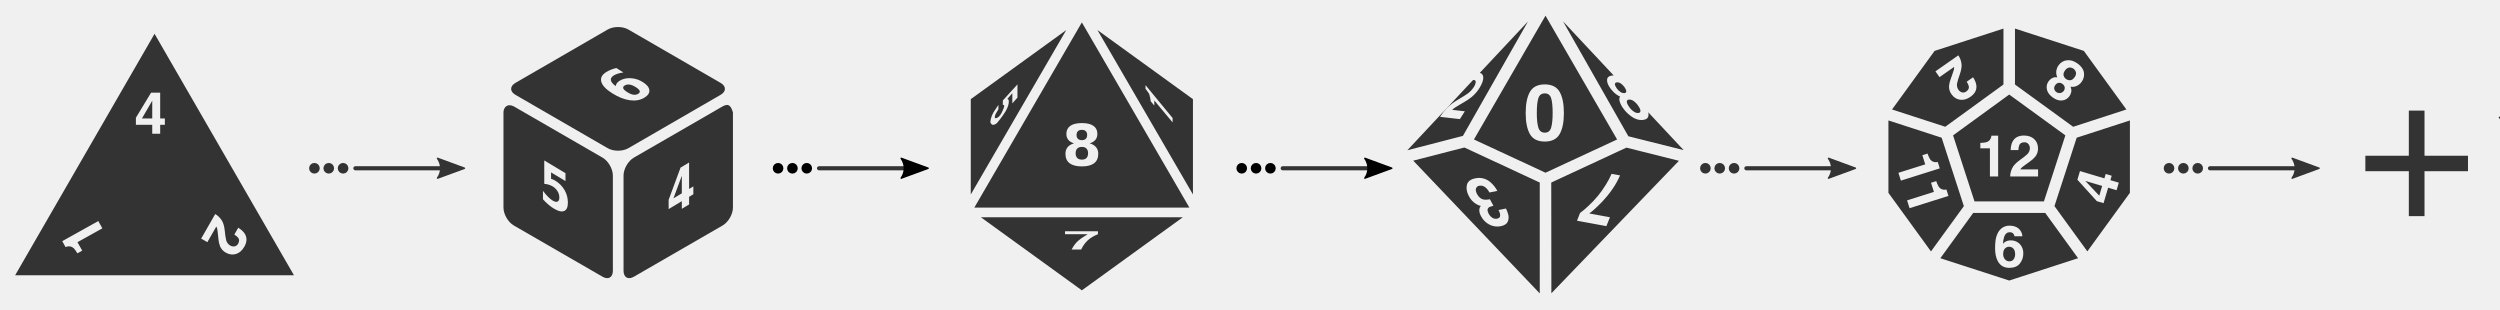
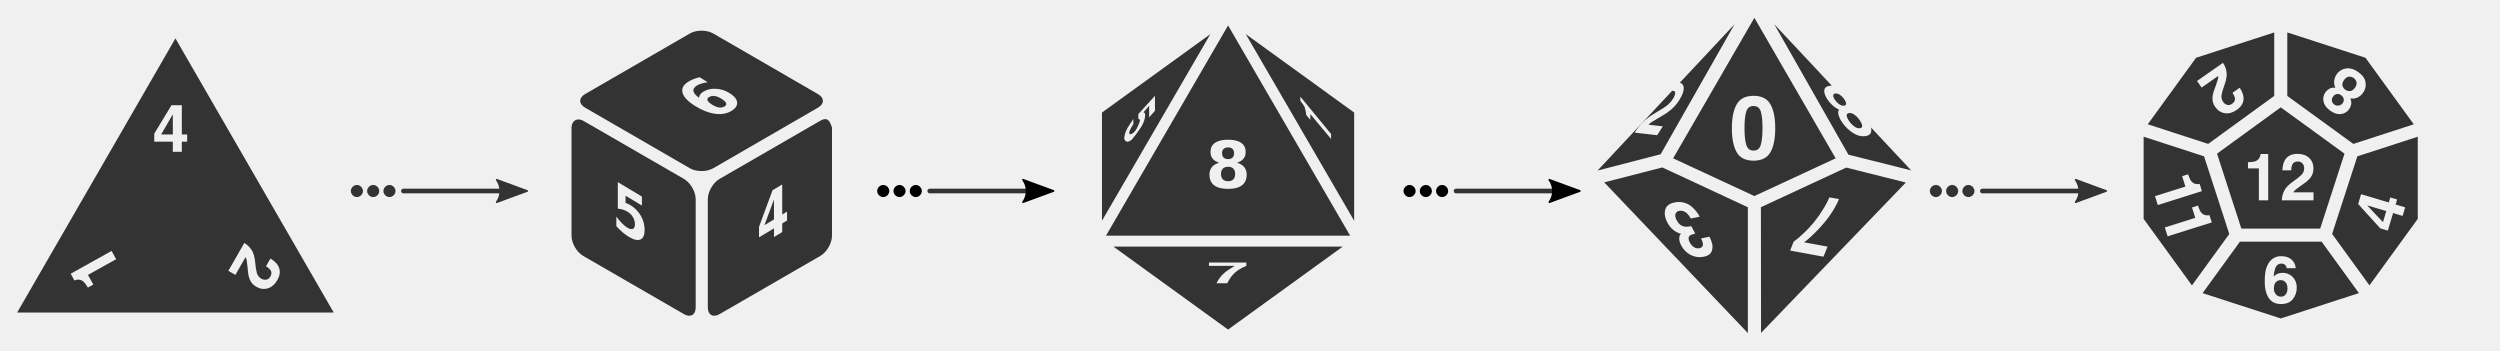
- <svg xmlns="http://www.w3.org/2000/svg" width="161.759mm" height="20mm" viewBox="0 0 161.759 20" version="1.1" id="svg8">
+ <svg xmlns="http://www.w3.org/2000/svg" width="142.5mm" height="20mm" viewBox="0 0 142.5 20" version="1.1" id="svg8">
  <defs id="defs2">
    <marker orient="auto" refY="0" refX="0" id="Arrow2Mend" style="overflow:visible">
      <path id="path4714" style="fill:#333333;fill-opacity:1;fill-rule:evenodd;stroke:#333333;stroke-width:0.625;stroke-linejoin:round;stroke-opacity:1" d="M 8.719,4.034 -2.207,0.016 8.719,-4.002 c -1.745,2.372 -1.735,5.617 -6e-7,8.035 z" transform="scale(-0.6)" />
    </marker>
    <marker style="overflow:visible" id="InfiniteLineStart" refX="0" refY="0" orient="auto">
      <g id="g4937" style="fill:#333333;fill-opacity:1;stroke:#333333;stroke-opacity:1" transform="translate(-13)">
        <circle id="circle4931" r="0.8" cy="0" cx="3" style="fill:#333333;fill-opacity:1;stroke:#333333;stroke-opacity:1" />
        <circle id="circle4933" r="0.8" cy="0" cx="6.5" style="fill:#333333;fill-opacity:1;stroke:#333333;stroke-opacity:1" />
        <circle id="circle4935" r="0.8" cy="0" cx="10" style="fill:#333333;fill-opacity:1;stroke:#333333;stroke-opacity:1" />
      </g>
    </marker>
    <marker orient="auto" refY="0" refX="0" id="TriangleOutM" style="overflow:visible">
      <path id="path4832" d="M 5.77,0 -2.88,5 V -5 Z" style="fill:#000000;fill-opacity:1;fill-rule:evenodd;stroke:#000000;stroke-width:1pt;stroke-opacity:1" transform="scale(0.4)" />
    </marker>
    <marker orient="auto" refY="0" refX="0" id="Arrow2Send" style="overflow:visible">
      <path id="path4720" style="fill:#000000;fill-opacity:1;fill-rule:evenodd;stroke:#000000;stroke-width:0.625;stroke-linejoin:round;stroke-opacity:1" d="M 8.719,4.034 -2.207,0.016 8.719,-4.002 c -1.745,2.372 -1.735,5.617 -6e-7,8.035 z" transform="matrix(-0.3,0,0,-0.3,0.69,0)" />
    </marker>
    <marker orient="auto" refY="0" refX="0" id="EmptyDiamondSend" style="overflow:visible">
      <path id="path4817" d="M 0,-7.071 -7.071,0 0,7.071 7.071,0 Z" style="fill:#ffffff;fill-rule:evenodd;stroke:#333333;stroke-width:1pt;stroke-opacity:1" transform="matrix(0.2,0,0,0.2,-1.2,0)" />
    </marker>
    <marker orient="auto" refY="0" refX="0" id="DotS" style="overflow:visible">
      <path id="path4754" d="m -2.5,-1 c 0,2.76 -2.24,5 -5,5 -2.76,0 -5,-2.24 -5,-5 0,-2.76 2.24,-5 5,-5 2.76,0 5,2.24 5,5 z" style="fill:#000000;fill-opacity:1;fill-rule:evenodd;stroke:#000000;stroke-width:1pt;stroke-opacity:1" transform="matrix(0.2,0,0,0.2,1.48,0.2)" />
    </marker>
    <marker orient="auto" refY="0" refX="0" id="CurvyCross" style="overflow:visible">
      <g id="g4881" transform="scale(0.6)" style="fill:#000000;fill-opacity:1;stroke:#000000;stroke-opacity:1">
        <path id="path4877" d="m 4.625,-5.046 c -2.76,0 -5,2.24 -5,5 0,2.76 2.24,5 5,5" style="fill:#000000;fill-opacity:1;fill-rule:evenodd;stroke:#000000;stroke-width:1pt;stroke-opacity:1" />
        <path id="path4879" d="m -5.413,-5.046 c 2.76,0 5,2.24 5,5 0,2.76 -2.24,5 -5,5" style="fill:#000000;fill-opacity:1;fill-rule:evenodd;stroke:#000000;stroke-width:1pt;stroke-opacity:1" />
      </g>
    </marker>
    <marker orient="auto" refY="0" refX="0" id="Tail" style="overflow:visible">
      <g id="g4735" transform="scale(-1.2)" style="fill:#000000;fill-opacity:1;stroke:#000000;stroke-opacity:1">
        <path id="path4723" d="M -3.805,-3.959 0.544,0" style="fill:#000000;fill-opacity:1;fill-rule:evenodd;stroke:#000000;stroke-width:0.8;stroke-linecap:round;stroke-opacity:1" />
        <path id="path4725" d="M -1.287,-3.959 3.062,0" style="fill:#000000;fill-opacity:1;fill-rule:evenodd;stroke:#000000;stroke-width:0.8;stroke-linecap:round;stroke-opacity:1" />
        <path id="path4727" d="M 1.305,-3.959 5.654,0" style="fill:#000000;fill-opacity:1;fill-rule:evenodd;stroke:#000000;stroke-width:0.8;stroke-linecap:round;stroke-opacity:1" />
        <path id="path4729" d="M -3.805,4.178 0.544,0.22" style="fill:#000000;fill-opacity:1;fill-rule:evenodd;stroke:#000000;stroke-width:0.8;stroke-linecap:round;stroke-opacity:1" />
        <path id="path4731" d="M -1.287,4.178 3.062,0.22" style="fill:#000000;fill-opacity:1;fill-rule:evenodd;stroke:#000000;stroke-width:0.8;stroke-linecap:round;stroke-opacity:1" />
        <path id="path4733" d="M 1.305,4.178 5.654,0.22" style="fill:#000000;fill-opacity:1;fill-rule:evenodd;stroke:#000000;stroke-width:0.8;stroke-linecap:round;stroke-opacity:1" />
      </g>
    </marker>
    <marker orient="auto" refY="0" refX="0" id="Arrow2Lend" style="overflow:visible">
      <path id="path4708" style="fill:#000000;fill-opacity:1;fill-rule:evenodd;stroke:#000000;stroke-width:0.625;stroke-linejoin:round;stroke-opacity:1" d="M 8.719,4.034 -2.207,0.016 8.719,-4.002 c -1.745,2.372 -1.735,5.617 -6e-7,8.035 z" transform="matrix(-1.1,0,0,-1.1,-1.1,0)" />
    </marker>
    <marker style="overflow:visible" id="InfiniteLineStart-1" refX="0" refY="0" orient="auto">
      <g id="g4937-0" style="fill:#000000;fill-opacity:1;stroke:#000000;stroke-opacity:1" transform="translate(-13)">
        <circle id="circle4931-9" r="0.8" cy="0" cx="3" style="fill:#000000;fill-opacity:1;stroke:#000000;stroke-opacity:1" />
        <circle id="circle4933-6" r="0.8" cy="0" cx="6.5" style="fill:#000000;fill-opacity:1;stroke:#000000;stroke-opacity:1" />
        <circle id="circle4935-0" r="0.8" cy="0" cx="10" style="fill:#000000;fill-opacity:1;stroke:#000000;stroke-opacity:1" />
      </g>
    </marker>
    <marker orient="auto" refY="0" refX="0" id="EmptyDiamondSend-3" style="overflow:visible">
      <path id="path4817-0" d="M 0,-7.071 -7.071,0 0,7.071 7.071,0 Z" style="fill:#ffffff;fill-rule:evenodd;stroke:#000000;stroke-width:1pt;stroke-opacity:1" transform="matrix(0.2,0,0,0.2,-1.2,0)" />
    </marker>
    <marker orient="auto" refY="0" refX="0" id="Arrow2Mend-7" style="overflow:visible">
      <path id="path4714-4" style="fill:#000000;fill-opacity:1;fill-rule:evenodd;stroke:#000000;stroke-width:0.625;stroke-linejoin:round;stroke-opacity:1" d="M 8.719,4.034 -2.207,0.016 8.719,-4.002 c -1.745,2.372 -1.735,5.617 -6e-7,8.035 z" transform="scale(-0.6)" />
    </marker>
    <marker style="overflow:visible" id="InfiniteLineStart-8" refX="0" refY="0" orient="auto">
      <g id="g4937-7" style="fill:#000000;fill-opacity:1;stroke:#000000;stroke-opacity:1" transform="translate(-13)">
        <circle id="circle4931-4" r="0.8" cy="0" cx="3" style="fill:#000000;fill-opacity:1;stroke:#000000;stroke-opacity:1" />
        <circle id="circle4933-5" r="0.8" cy="0" cx="6.5" style="fill:#000000;fill-opacity:1;stroke:#000000;stroke-opacity:1" />
        <circle id="circle4935-3" r="0.8" cy="0" cx="10" style="fill:#000000;fill-opacity:1;stroke:#000000;stroke-opacity:1" />
      </g>
    </marker>
    <marker orient="auto" refY="0" refX="0" id="EmptyDiamondSend-4" style="overflow:visible">
      <path id="path4817-1" d="M 0,-7.071 -7.071,0 0,7.071 7.071,0 Z" style="fill:#ffffff;fill-rule:evenodd;stroke:#000000;stroke-width:1pt;stroke-opacity:1" transform="matrix(0.2,0,0,0.2,-1.2,0)" />
    </marker>
    <marker orient="auto" refY="0" refX="0" id="Arrow2Mend-77" style="overflow:visible">
      <path id="path4714-3" style="fill:#000000;fill-opacity:1;fill-rule:evenodd;stroke:#000000;stroke-width:0.625;stroke-linejoin:round;stroke-opacity:1" d="M 8.719,4.034 -2.207,0.016 8.719,-4.002 c -1.745,2.372 -1.735,5.617 -6e-7,8.035 z" transform="scale(-0.6)" />
    </marker>
    <marker style="overflow:visible" id="InfiniteLineStart-9" refX="0" refY="0" orient="auto">
      <g id="g4937-2" style="fill:#000000;fill-opacity:1;stroke:#000000;stroke-opacity:1" transform="translate(-13)">
        <circle id="circle4931-5" r="0.8" cy="0" cx="3" style="fill:#000000;fill-opacity:1;stroke:#000000;stroke-opacity:1" />
        <circle id="circle4933-8" r="0.8" cy="0" cx="6.5" style="fill:#000000;fill-opacity:1;stroke:#000000;stroke-opacity:1" />
        <circle id="circle4935-1" r="0.8" cy="0" cx="10" style="fill:#000000;fill-opacity:1;stroke:#000000;stroke-opacity:1" />
      </g>
    </marker>
    <marker orient="auto" refY="0" refX="0" id="EmptyDiamondSend-7" style="overflow:visible">
      <path id="path4817-2" d="M 0,-7.071 -7.071,0 0,7.071 7.071,0 Z" style="fill:#ffffff;fill-rule:evenodd;stroke:#000000;stroke-width:1pt;stroke-opacity:1" transform="matrix(0.2,0,0,0.2,-1.2,0)" />
    </marker>
    <marker orient="auto" refY="0" refX="0" id="Arrow2Mend-6" style="overflow:visible">
      <path id="path4714-7" style="fill:#000000;fill-opacity:1;fill-rule:evenodd;stroke:#000000;stroke-width:0.625;stroke-linejoin:round;stroke-opacity:1" d="M 8.719,4.034 -2.207,0.016 8.719,-4.002 c -1.745,2.372 -1.735,5.617 -6e-7,8.035 z" transform="scale(-0.6)" />
    </marker>
    <marker style="overflow:visible" id="InfiniteLineStart-9-7" refX="0" refY="0" orient="auto">
      <g id="g4937-2-6" style="fill:#333333;fill-opacity:1;stroke:#333333;stroke-opacity:1" transform="translate(-13)">
        <circle id="circle4931-5-4" r="0.8" cy="0" cx="3" style="fill:#333333;fill-opacity:1;stroke:#333333;stroke-opacity:1" />
        <circle id="circle4933-8-1" r="0.8" cy="0" cx="6.5" style="fill:#333333;fill-opacity:1;stroke:#333333;stroke-opacity:1" />
        <circle id="circle4935-1-6" r="0.8" cy="0" cx="10" style="fill:#333333;fill-opacity:1;stroke:#333333;stroke-opacity:1" />
      </g>
    </marker>
    <marker orient="auto" refY="0" refX="0" id="EmptyDiamondSend-7-5" style="overflow:visible">
      <path id="path4817-2-3" d="M 0,-7.071 -7.071,0 0,7.071 7.071,0 Z" style="fill:#ffffff;fill-rule:evenodd;stroke:#333333;stroke-width:1pt;stroke-opacity:1" transform="matrix(0.2,0,0,0.2,-1.2,0)" />
    </marker>
    <marker orient="auto" refY="0" refX="0" id="Arrow2Mend-6-5" style="overflow:visible">
      <path id="path4714-7-1" style="fill:#333333;fill-opacity:1;fill-rule:evenodd;stroke:#333333;stroke-width:0.625;stroke-linejoin:round;stroke-opacity:1" d="M 8.719,4.034 -2.207,0.016 8.719,-4.002 c -1.745,2.372 -1.735,5.617 -6e-7,8.035 z" transform="scale(-0.6)" />
    </marker>
    <marker style="overflow:visible" id="InfiniteLineStart-9-7-1" refX="0" refY="0" orient="auto">
      <g id="g4937-2-6-3" style="fill:#333333;fill-opacity:1;stroke:#333333;stroke-opacity:1" transform="translate(-13)">
        <circle id="circle4931-5-4-7" r="0.8" cy="0" cx="3" style="fill:#333333;fill-opacity:1;stroke:#333333;stroke-opacity:1" />
        <circle id="circle4933-8-1-1" r="0.8" cy="0" cx="6.5" style="fill:#333333;fill-opacity:1;stroke:#333333;stroke-opacity:1" />
        <circle id="circle4935-1-6-1" r="0.8" cy="0" cx="10" style="fill:#333333;fill-opacity:1;stroke:#333333;stroke-opacity:1" />
      </g>
    </marker>
    <marker orient="auto" refY="0" refX="0" id="EmptyDiamondSend-7-5-8" style="overflow:visible">
      <path id="path4817-2-3-6" d="M 0,-7.071 -7.071,0 0,7.071 7.071,0 Z" style="fill:#ffffff;fill-rule:evenodd;stroke:#333333;stroke-width:1pt;stroke-opacity:1" transform="matrix(0.2,0,0,0.2,-1.2,0)" />
    </marker>
    <marker orient="auto" refY="0" refX="0" id="Arrow2Mend-6-5-1" style="overflow:visible">
      <path id="path4714-7-1-1" style="fill:#333333;fill-opacity:1;fill-rule:evenodd;stroke:#333333;stroke-width:0.625;stroke-linejoin:round;stroke-opacity:1" d="M 8.719,4.034 -2.207,0.016 8.719,-4.002 c -1.745,2.372 -1.735,5.617 -6e-7,8.035 z" transform="scale(-0.6)" />
    </marker>
  </defs>
  <g id="layer1" transform="translate(-4,-137)">
    <g id="g4549" transform="matrix(0.0390625,0,0,0.0390625,4,137)" style="stroke-width:6.773">
      <path id="path4532" d="M 0,0 H 512 V 512 H 0 Z" style="fill:#ffffff;fill-opacity:0;stroke-width:6.773" />
      <g id="g4536" class="" style="stroke-width:6.773">
        <path id="path4534" d="m 235.11,196.24 17.074,-29.463 V 196.24 Z M 486.95,456 H 25.05 L 256,56 Z m -358.631,-54.833 41.212,-22.943 -6.702,-12.075 -59.699,33.303 5.458,9.805 a 11.278,11.278 0 0 1 2.645,-0.881 11.822,11.822 0 0 1 5.566,-0.085 12.534,12.534 0 0 1 6.34,4.01 59.3,59.3 0 0 1 5.071,7.353 l 7.994,-4.456 z M 273.074,196.24 h -7.74 V 153.506 H 250.24 l -25.14,41.515 v 11.749 h 27.072 v 14.72 h 13.162 v -14.72 h 7.74 v -10.518 z m 131.619,212.45 q 6.822,-11.93 0.616,-21.735 -3.26,-5.132 -10.675,-9.745 l -6.484,11.338 a 22.677,22.677 0 0 1 6.533,5.483 q 2.873,4.19 -0.17,9.515 a 8.453,8.453 0 0 1 -5.916,4.552 10.868,10.868 0 0 1 -7.463,-1.497 14.08,14.08 0 0 1 -6.436,-8.513 99.728,99.728 0 0 1 -2.294,-15.167 q -1.316,-13.089 -5.82,-18.982 a 32.144,32.144 0 0 0 -10.095,-9.418 l -23.28,40.705 10.275,5.88 14.828,-25.913 a 15.203,15.203 0 0 1 1.679,4.577 q 0.47,2.415 1.062,8.585 l 0.64,6.57 a 45.149,45.149 0 0 0 2.717,12.823 21.518,21.518 0 0 0 9.455,10.638 q 8.598,4.915 17.002,2.33 8.404,-2.584 13.814,-12.014 z" style="fill:#333333;fill-opacity:1;stroke-width:6.773" />
      </g>
    </g>
    <g id="g4615" transform="matrix(0.0390625,0,0,0.0390625,64,137)" style="stroke-width:6.773">
      <path id="path4598" d="M 0,0 H 512 V 512 H 0 Z" style="fill:#ffffff;fill-opacity:0;stroke-width:6.773" />
      <g id="g4602" class="" style="stroke-width:6.773">
        <path id="path4600" d="M 256,37.143 77.896,343.853 H 434.104 Z M 230.154,49.79 72,164.233 v 157.91 z m 51.69,0 L 440,322.144 V 164.232 Z m -132.516,90.02 v 21.786 l -8.486,9.68 v -16.942 c -2.772,3.24 -5.692,6.367 -8.385,9.664 3.536,0.293 2.484,5.43 2.207,7.752 -1.746,9.536 -8.154,17.575 -13.404,24.79 -1.943,2.544 -3.943,5.075 -6.008,7.507 -4.65,3.4 -8.49,4.39 -10.775,-1.463 0.294,-7.806 3.84,-15.22 8.046,-20.967 l 5.288,-7.918 c -0.048,2.462 0.1,4.97 -0.072,7.405 -2.34,4.347 -6.766,9.46 -5.758,14.608 7.76,0.874 12.22,-10.863 14.522,-16.58 0.832,-2.76 2.108,-5.458 -1.418,-5.434 v -7.264 z m 212.13,1.21 44.853,54.464 v 7.262 l -30.304,-36.31 v 8.472 l -6.06,-7.262 c -0.155,-4.15 -1.424,-8.377 -2.425,-12.103 -1.86,-2.936 -3.96,-5.704 -6.06,-8.47 z M 256.07,203.86 c 8.37,0 14.733,1.53 19.088,4.587 4.355,3.027 6.533,7.475 6.533,13.344 0,3.924 -1.08,7.198 -3.243,9.823 -2.13,2.626 -5.297,4.572 -9.498,5.838 4.694,1.298 8.23,3.415 10.61,6.35 2.408,2.902 3.614,6.576 3.614,11.024 0,6.857 -2.286,12.047 -6.858,15.57 -4.54,3.49 -11.288,5.233 -20.246,5.233 -8.988,0 -15.784,-1.744 -20.386,-5.234 -4.572,-3.522 -6.858,-8.712 -6.858,-15.57 0,-4.447 1.19,-8.12 3.57,-11.024 2.408,-2.935 5.96,-5.052 10.655,-6.35 -4.2,-1.265 -7.366,-3.21 -9.497,-5.837 -2.13,-2.625 -3.198,-5.9 -3.198,-9.822 0,-5.837 2.18,-10.285 6.534,-13.343 4.354,-3.058 10.748,-4.586 19.18,-4.586 z m 0,11.212 c -2.84,0 -5.035,0.742 -6.58,2.225 -1.513,1.482 -2.27,3.583 -2.27,6.3 0,2.75 0.757,4.866 2.27,6.348 1.545,1.483 3.74,2.225 6.58,2.225 2.78,0 4.926,-0.742 6.44,-2.225 1.513,-1.482 2.27,-3.598 2.27,-6.347 0,-2.75 -0.757,-4.85 -2.27,-6.3 -1.514,-1.484 -3.66,-2.226 -6.44,-2.226 z m 0,28.262 c -3.336,0 -5.9,0.912 -7.69,2.734 -1.793,1.823 -2.69,4.433 -2.69,7.83 0,3.398 0.897,6.008 2.69,7.83 1.79,1.792 4.354,2.688 7.69,2.688 3.305,0 5.837,-0.896 7.598,-2.687 1.76,-1.824 2.64,-4.434 2.64,-7.832 0,-3.428 -0.88,-6.038 -2.64,-7.83 -1.76,-1.822 -4.293,-2.734 -7.598,-2.734 z M 88.7,359.852 256,480.912 423.3,359.852 Z m 139.42,23.23 h 54.548 v 4.842 c -14.406,5.942 -21.582,12.897 -27.88,25.416 h -15.76 c 7.104,-13.803 14.546,-17.714 26.67,-25.416 h -37.58 z" style="fill:#333333;fill-opacity:1;stroke-width:6.773" />
      </g>
    </g>
    <g id="g4648" transform="matrix(0.0390625,0,0,0.0390625,94,137)" style="stroke-width:6.773">
      <path id="path4631" d="M 0,0 H 512 V 512 H 0 Z" style="fill:#ffffff;fill-opacity:0;stroke-width:6.773" />
      <g id="g4635" class="" style="stroke-width:6.773">
        <path id="path4633" d="m 375.483,251.243 -109.98,51.138 0.213,183.381 211.294,-219.416 -86.993,-21.81 z m -12.736,108.626 -5.947,14.699 -48.604,-8.955 5.007,-12.832 a 141.306,141.306 0 0 0 13.51,-11.358 167.184,167.184 0 0 0 16.566,-17.517 170.478,170.478 0 0 0 12.606,-17.958 115.607,115.607 0 0 0 9.514,-17.97 l 14.068,2.51 q -9.37,22.334 -30.361,44.43 -13.296,13.64 -20.645,18.636 z M 121.603,244.334 36.893,266.097 246.474,486 V 302.38 L 136.528,251.243 Z m 19.147,50.852 a 28.72,28.72 0 0 1 24.273,6.802 53.052,53.052 0 0 1 11.226,14.188 l -13.081,2.676 a 28.542,28.542 0 0 0 -5.388,-7.374 q -5.185,-4.876 -11.262,-3.853 l -0.487,0.095 a 6.458,6.458 0 0 0 -5.162,4.448 c -0.856,2.378 -0.238,5.554 1.796,9.371 q 4.08,7.6 10.81,9.027 a 23.785,23.785 0 0 0 8.563,-0.203 l 1.867,-0.344 5.791,10.822 q -6.398,1.427 -8.23,3.282 -3.21,3.14 0.429,9.93 a 17.042,17.042 0 0 0 6.089,6.696 10.406,10.406 0 0 0 7.385,1.534 l 0.416,-0.083 q 4.757,-0.964 5.079,-4.757 c 0.261,-2.57 -0.655,-5.744 -2.748,-9.514 l 12.38,-2.545 a 49.247,49.247 0 0 1 4.103,11.226 19.956,19.956 0 0 1 -0.642,9.383 11.702,11.702 0 0 1 -3.96,5.411 19.575,19.575 0 0 1 -8.027,3.235 l -1.19,0.214 a 27.971,27.971 0 0 1 -17.494,-2.7 32.193,32.193 0 0 1 -14.128,-14.092 q -3.627,-6.79 -2.604,-12.19 a 8.396,8.396 0 0 1 2.521,-4.947 h -0.071 q -1.844,0.31 -7.04,-2.497 a 32.11,32.11 0 0 1 -12.916,-13.593 q -5.245,-9.764 -3.282,-18.398 1.962,-8.634 13.676,-11 z M 27.19,248.865 135.97,132.556 a 7.135,7.135 0 0 1 1.427,0 h 0.154 q 3.14,0.345 2.842,3.71 a 19.36,19.36 0 0 1 -3.294,8.1 39.376,39.376 0 0 1 -9.728,10.405 q -3.912,2.938 -15.044,9.514 -12.796,7.505 -19.55,14.77 a 92.535,92.535 0 0 0 -11.513,14.486 l 32.907,3.758 8.182,-12.963 -20.967,-2.378 a 36.415,36.415 0 0 1 4.757,-3.83 q 2.379,-1.605 8.444,-5.125 l 6.422,-3.747 a 92.975,92.975 0 0 0 12.903,-8.776 61.472,61.472 0 0 0 12.51,-14.414 q 6.84,-10.846 6.494,-17.957 c -0.19,-3.949 -2.105,-6.434 -5.684,-7.505 l 79.798,-85.161 -102.097,179.576 -5.708,10.06 z m 367.238,-71.974 q -3.817,-5.458 -3.758,-8.515 c 0,-2.033 1.19,-3.199 3.568,-3.448 h 0.57 a 11.892,11.892 0 0 1 6.91,2.247 29.85,29.85 0 0 1 7.837,8.051 q 3.687,5.28 3.71,8.397 c 0,2.093 -1.188,3.258 -3.496,3.567 h -0.594 a 11.75,11.75 0 0 1 -6.957,-2.378 29.79,29.79 0 0 1 -7.79,-7.885 z m -109.41,-141.52 83.948,89.634 h -1.189 c -0.38,0 -0.975,0 -1.463,0.107 q -7.825,0.892 -8.324,6.862 -0.5,5.97 5.03,13.747 a 53.778,53.778 0 0 0 6.375,7.374 37.901,37.901 0 0 0 10.144,6.897 q -2.117,2.89 -0.702,7.98 a 37.283,37.283 0 0 0 5.613,11.096 55.122,55.122 0 0 0 15.223,14.806 q 8.098,5.268 16.066,4.935 0.81,0 1.618,-0.13 8.776,-0.988 9.228,-7.873 a 16.114,16.114 0 0 0 -0.463,-4.853 l 58.689,62.686 -91.572,-22.941 -6.1,-10.703 z m 98.22,104.927 2.45,2.617 c 0.451,0.57 0.903,1.189 1.355,1.784 1.808,2.592 2.723,4.757 2.723,6.529 0,1.771 -1.034,2.782 -3.127,3.02 h -0.512 a 10.346,10.346 0 0 1 -6.077,-1.95 22.596,22.596 0 0 1 -6.184,-6.137 c -1.974,-2.83 -2.937,-5.102 -2.878,-6.814 0.06,-1.713 1.118,-2.7 3.187,-2.937 h 0.524 a 10.263,10.263 0 0 1 6.005,1.879 19.147,19.147 0 0 1 2.533,2.01 z M 255.987,26 137.456,231.026 l 118.532,55.05 118.604,-55.05 z m -1.19,208.463 q -17.529,0 -24.58,-12.273 -7.053,-12.273 -7.053,-34.988 0,-22.714 7.052,-35.047 7.052,-12.332 24.582,-12.344 17.53,0 24.582,12.332 7.052,12.333 7.052,35.047 0,22.715 -7.052,34.988 -7.053,12.273 -24.582,12.285 z m 10.538,-71.807 q 2.497,7.968 2.497,24.546 0,15.817 -2.497,24.201 -2.498,8.384 -10.537,8.325 -8.04,0 -10.632,-8.325 -2.593,-8.324 -2.593,-24.2 0,-16.579 2.593,-24.547 2.593,-7.968 10.632,-7.968 8.015,-0.012 10.513,7.956 z" style="fill:#333333;fill-opacity:1;stroke-width:6.773" />
      </g>
    </g>
    <g id="g4681" transform="matrix(0.0390625,0,0,0.0390625,124,137)" style="stroke-width:6.773">
      <path id="path4664" d="M 0,0 H 512 V 512 H 0 Z" style="fill:#ffffff;fill-opacity:0;stroke-width:6.773" />
      <g id="g4668" class="" style="stroke-width:6.773">
        <path id="path4666" d="M 450.169,181.354 379.685,84.29 265.629,47.325 v 92.652 l 96.384,70.031 z m -91.46,-28.416 a 19.735,19.735 0 0 1 -3.004,6.606 16.563,16.563 0 0 1 -11.924,6.857 q -7.548,0.918 -15.729,-5.056 -8.18,-5.974 -9.599,-13.439 a 16.563,16.563 0 0 1 2.922,-13.414 19.747,19.747 0 0 1 5.378,-4.866 q 3.422,-2.206 9.026,-1.574 a 18.757,18.757 0 0 1 -1.717,-10.421 21.082,21.082 0 0 1 4.03,-9.802 19.246,19.246 0 0 1 13.666,-7.99 q 8.633,-1.108 17.779,5.57 9.146,6.677 10.326,14.952 a 20.033,20.033 0 0 1 -3.827,15.204 20.772,20.772 0 0 1 -8.145,6.797 16.312,16.312 0 0 1 -10.17,1.192 q 2.038,5.461 0.989,9.384 z m -10.731,-8.287 a 8.252,8.252 0 0 1 -1.717,6.189 8.907,8.907 0 0 1 -15.669,-3.685 8.562,8.562 0 0 1 1.908,-6.367 8.347,8.347 0 0 1 5.33,-3.578 8.252,8.252 0 0 1 6.451,1.825 8.347,8.347 0 0 1 3.757,5.628 z m 9.54,-11.77 a 10.732,10.732 0 0 1 -11.472,-8.346 q -0.548,-3.709 2.504,-7.894 a 10.851,10.851 0 0 1 6.654,-4.77 10.732,10.732 0 0 1 11.543,8.43 10.851,10.851 0 0 1 -2.469,7.775 q -2.945,4.198 -6.653,4.806 z M 246.55,139.977 V 47.325 L 132.494,84.29 62.01,181.354 l 88.156,28.618 z m -112.66,-21.798 37.895,-26.52 a 31.73,31.73 0 0 1 5.056,12.664 q 1.55,7.155 -2.79,19.413 a 98.304,98.304 0 0 0 -4.341,14.524 13.904,13.904 0 0 0 2.158,10.314 10.732,10.732 0 0 0 6.034,4.472 8.347,8.347 0 0 0 7.154,-1.574 q 4.961,-3.47 4.162,-8.43 a 22.418,22.418 0 0 0 -3.577,-7.644 l 10.577,-7.393 q 4.674,7.25 5.425,13.2 1.443,11.328 -9.682,19.079 -8.789,6.153 -17.386,4.913 -8.597,-1.24 -14.214,-9.242 a 21.237,21.237 0 0 1 -3.97,-13.486 44.513,44.513 0 0 1 3.112,-12.568 l 2.194,-6.141 q 2.063,-5.76 2.659,-8.12 a 15.025,15.025 0 0 0 0.43,-4.77 l -24.16,16.908 z m 64.7,215.412 h 114.998 l 35.51,-109.37 -93.009,-67.598 -93.009,67.599 z m 89.266,-95.072 a 8.347,8.347 0 0 0 -6.797,-2.838 q -6.058,0 -8.24,4.52 a 22.382,22.382 0 0 0 -1.49,8.346 h -12.855 q 0.322,-8.62 3.124,-13.927 5.319,-10.112 18.889,-10.112 10.731,0 17.063,5.962 6.332,5.962 6.237,15.633 a 21.25,21.25 0 0 1 -4.484,13.32 44.585,44.585 0 0 1 -9.659,8.62 l -5.318,3.769 q -4.996,3.577 -6.832,5.127 a 15,15 0 0 0 -3.1,3.685 h 29.488 v 11.685 h -46.207 a 31.73,31.73 0 0 1 3.125,-13.271 q 2.838,-6.75 13.414,-14.31 a 98.602,98.602 0 0 0 11.925,-9.408 13.916,13.916 0 0 0 4.15,-9.682 10.732,10.732 0 0 0 -2.433,-7.13 z m -79.607,-1.812 a 58.536,58.536 0 0 0 8.776,-0.835 12.377,12.377 0 0 0 6.511,-3.577 11.686,11.686 0 0 0 2.6,-4.842 11.125,11.125 0 0 0 0.512,-2.707 h 11.09 v 67.54 H 224.132 V 245.733 H 208.25 v -9.038 z m -11.781,115.963 -54.434,75.04 114.055,36.965 114.056,-36.965 -54.434,-75.04 z m 77.27,83.792 q -5.64,7.226 -17.517,7.214 -12.76,0 -18.817,-10.672 -4.71,-8.347 -4.71,-21.464 a 97.78,97.78 0 0 1 0.656,-12.58 38.444,38.444 0 0 1 4.52,-14.309 23.121,23.121 0 0 1 7.571,-7.87 20.414,20.414 0 0 1 11.197,-2.981 q 9.408,0 15,4.77 a 18.328,18.328 0 0 1 6.285,12.83 h -13.165 a 6.773,6.773 0 0 0 -1.252,-3.577 7.286,7.286 0 0 0 -6.475,-3.172 q -6.474,0 -9.217,7.262 a 45.062,45.062 0 0 0 -2.051,11.829 14.905,14.905 0 0 1 5.724,-4.281 20.975,20.975 0 0 1 22.19,4.77 21.833,21.833 0 0 1 5.748,15.609 26.34,26.34 0 0 1 -5.64,16.61 z M 263.006,411.85 q 2.885,3.148 2.885,9.063 a 13.868,13.868 0 0 1 -2.54,8.645 8.275,8.275 0 0 1 -6.963,3.327 9.36,9.36 0 0 1 -7.453,-3.446 13.248,13.248 0 0 1 -2.862,-8.884 q 0,-6.75 3.911,-9.778 a 9.456,9.456 0 0 1 5.962,-2.05 9.241,9.241 0 0 1 7.131,3.111 z m 119.147,-112.195 27.879,8.347 -4.77,16.157 z m -14.31,-71.546 -36.81,113.28 54.483,74.993 L 456,319.366 V 199.503 Z m 66.073,86.952 -13.927,-4.162 -7.656,25.614 -11.113,-3.315 -32.196,-35.523 4.27,-14.309 40.434,12.08 2.183,-7.322 9.956,2.97 -2.182,7.32 13.928,4.162 z M 144.156,228.109 56,199.491 v 119.934 l 70.484,97.016 54.482,-74.992 z m -71.616,58.131 44.43,-14 -4.77,-15.143 8.621,-2.719 a 58.536,58.536 0 0 0 3.435,8.12 12.377,12.377 0 0 0 5.33,5.14 11.686,11.686 0 0 0 5.401,1.026 11.137,11.137 0 0 0 2.731,-0.322 l 3.327,10.576 -64.391,20.272 z m 18.47,58.596 -4.09,-12.974 44.43,-13.999 -4.77,-15.144 8.622,-2.718 a 58.68,58.68 0 0 0 3.434,8.12 12.365,12.365 0 0 0 5.33,5.14 11.65,11.65 0 0 0 5.402,1.025 11.102,11.102 0 0 0 2.73,-0.322 l 3.328,10.577 z" style="fill:#333333;fill-opacity:1;stroke-width:6.773" />
      </g>
    </g>
    <path style="fill:none;stroke:#333333;stroke-width:0.265;stroke-linecap:round;stroke-linejoin:bevel;stroke-miterlimit:3;stroke-dasharray:none;stroke-opacity:1;marker-start:url(#InfiniteLineStart);marker-mid:url(#EmptyDiamondSend);marker-end:url(#Arrow2Mend)" d="m 26.994,147.888 h 6.704" id="path4685" />
    <path style="fill:none;stroke:#333333;stroke-width:0.265;stroke-linecap:round;stroke-linejoin:bevel;stroke-miterlimit:3;stroke-dasharray:none;stroke-opacity:1;marker-start:url(#InfiniteLineStart-8);marker-mid:url(#EmptyDiamondSend-4);marker-end:url(#Arrow2Mend-77)" d="m 56.995,147.888 h 6.704" id="path4685-0" />
    <path style="fill:none;stroke:#333333;stroke-width:0.265;stroke-linecap:round;stroke-linejoin:bevel;stroke-miterlimit:3;stroke-dasharray:none;stroke-opacity:1;marker-start:url(#InfiniteLineStart-9);marker-mid:url(#EmptyDiamondSend-7);marker-end:url(#Arrow2Mend-6)" d="m 86.995,147.888 h 6.704" id="path4685-7" />
    <path style="fill:none;stroke:#333333;stroke-width:0.265;stroke-linecap:round;stroke-linejoin:bevel;stroke-miterlimit:3;stroke-dasharray:none;stroke-opacity:1;marker-start:url(#InfiniteLineStart-9-7);marker-mid:url(#EmptyDiamondSend-7-5);marker-end:url(#Arrow2Mend-6-5)" d="m 116.995,147.888 h 6.704" id="path4685-7-5" />
-     <path style="fill:none;stroke:#333333;stroke-width:0.265;stroke-linecap:round;stroke-linejoin:bevel;stroke-miterlimit:3;stroke-dasharray:none;stroke-opacity:1;marker-start:url(#InfiniteLineStart-9-7-1);marker-mid:url(#EmptyDiamondSend-7-5-8);marker-end:url(#Arrow2Mend-6-5-1)" d="m 146.994,147.888 h 6.704" id="path4685-7-5-2" />
-     <text xml:space="preserve" style="font-style:normal;font-weight:normal;font-size:10.583px;line-height:1.25;font-family:sans-serif;letter-spacing:0px;word-spacing:0px;fill:#333333;fill-opacity:1;stroke:none;stroke-width:0.265" x="156.345" y="152.547" id="text8809">
-       <tspan id="tspan8807" x="156.345" y="152.547" style="font-style:normal;font-variant:normal;font-weight:normal;font-stretch:normal;font-size:14.111px;font-family:'Zag Regular';-inkscape-font-specification:'Zag Regular, ';fill:#333333;fill-opacity:1;stroke-width:0.265">+1</tspan>
-     </text>
    <g id="g952" transform="matrix(0.0390625,0,0,0.0390625,34,137)" style="stroke-width:6.773">
      <path id="path935" d="M 0,0 H 512 V 512 H 0 Z" style="fill:#ffffff;fill-opacity:0;stroke-width:6.773" />
      <g id="g939" class="" style="stroke-width:6.773">
        <path id="path937" d="m 255.703,44.764 c -6.176,0 -12.353,1.384 -17.137,4.152 l -152.752,88.36 c -9.57,5.535 -9.57,14.29 0,19.826 l 152.752,88.359 c 9.57,5.536 24.703,5.536 34.272,0 l 152.754,-88.36 c 9.57,-5.534 9.57,-14.289 0,-19.824 L 272.838,48.916 c -4.785,-2.77 -10.96,-4.152 -17.135,-4.152 z m -2.819,67.906 11.701,7.312 c -3.457,0.516 -6.448,1.168 -8.973,1.956 -2.554,0.771 -4.75,1.708 -6.591,2.812 -3.956,2.374 -5.682,5.071 -5.177,8.091 0.476,3.002 3.188,6.275 8.133,9.816 0.133,-1.776 0.746,-3.408 1.839,-4.894 1.064,-1.504 2.643,-2.884 4.736,-4.14 5.267,-3.16 11.404,-4.524 18.411,-4.088 7.03,0.421 13.612,2.548 19.744,6.381 6.783,4.239 10.418,8.722 10.904,13.449 0.458,4.71 -2.349,8.887 -8.421,12.531 -6.693,4.016 -14.649,5.396 -23.868,4.142 -9.224,-1.285 -18.938,-5.116 -29.14,-11.492 -10.457,-6.535 -16.527,-12.95 -18.212,-19.243 -1.69,-6.326 1.203,-11.73 8.678,-16.215 2.369,-1.421 4.895,-2.66 7.577,-3.716 2.684,-1.056 5.57,-1.957 8.659,-2.703 z m 19.816,27.271 c -2.136,-0.004 -4.084,0.523 -5.844,1.578 -2.323,1.394 -3.138,3.026 -2.446,4.895 0.687,1.838 2.881,3.914 6.583,6.228 3.702,2.314 7.06,3.708 10.075,4.184 3.01,0.444 5.677,-0.03 8,-1.424 2.346,-1.407 3.175,-3.03 2.489,-4.869 -0.692,-1.87 -2.89,-3.961 -6.592,-6.275 -3.702,-2.314 -7.058,-3.692 -10.068,-4.137 -0.727,-0.117 -1.462,-0.177 -2.198,-0.18 z M 435.867,173.814 c -1.938,0.074 -4.218,0.858 -6.955,2.413 l -146.935,84.847 c -9.57,5.527 -17.14,18.638 -17.14,29.69 v 157.699 c 0,11.05 7.57,15.419 17.14,9.89 L 428.914,373.51 c 9.57,-5.527 17.137,-18.636 17.137,-29.688 v -157.7 c -2.497,-8.048 -5.23,-12.495 -10.184,-12.308 z m -359.763,0.48 c -6.227,0 -10.033,5.325 -10.155,11.825 v 157.697 c 0,11.052 7.57,24.163 17.14,29.69 l 146.93,84.848 c 9.57,5.526 17.141,1.156 17.141,-9.895 v -157.7 c 0,-11.051 -7.57,-24.159 -17.14,-29.687 L 83.09,176.225 c -2.567,-1.338 -4.911,-1.93 -6.986,-1.93 z m 57.416,91.451 35.16,21.096 v 13.053 l -23.88,-14.328 v 10.654 c 1.104,0.287 2.185,0.658 3.232,1.11 1.102,0.446 2.241,1.022 3.417,1.727 6.686,4.012 11.891,9.241 15.615,15.687 3.723,6.416 5.584,13.376 5.584,20.879 0,7.441 -2.033,12.049 -6.098,13.822 -4.042,1.788 -9.663,0.521 -16.864,-3.799 -3.111,-1.866 -6.197,-4.103 -9.258,-6.708 -3.037,-2.56 -6.062,-5.513 -9.075,-8.858 v -13.976 c 2.988,3.945 5.817,7.258 8.487,9.936 2.695,2.693 5.229,4.752 7.605,6.177 3.429,2.058 6.123,2.628 8.083,1.713 1.984,-0.931 2.976,-3.195 2.976,-6.793 0,-3.629 -0.993,-7.084 -2.976,-10.365 -1.959,-3.266 -4.653,-5.928 -8.083,-7.985 -2.042,-1.224 -4.226,-2.194 -6.503,-2.888 -2.302,-0.736 -4.776,-1.205 -7.421,-1.409 z m 239.899,3.398 v 43.873 l 7.032,-4.219 v 12.994 l -7.032,4.219 v 12.668 l -12.016,7.21 v -12.669 l -21.855,13.113 v -15.369 l 19.741,-53.343 z m -12.016,21.974 -13.932,37.467 13.932,-8.359 z" style="fill:#333333;fill-opacity:1;stroke-width:6.773" />
      </g>
    </g>
  </g>
</svg>
